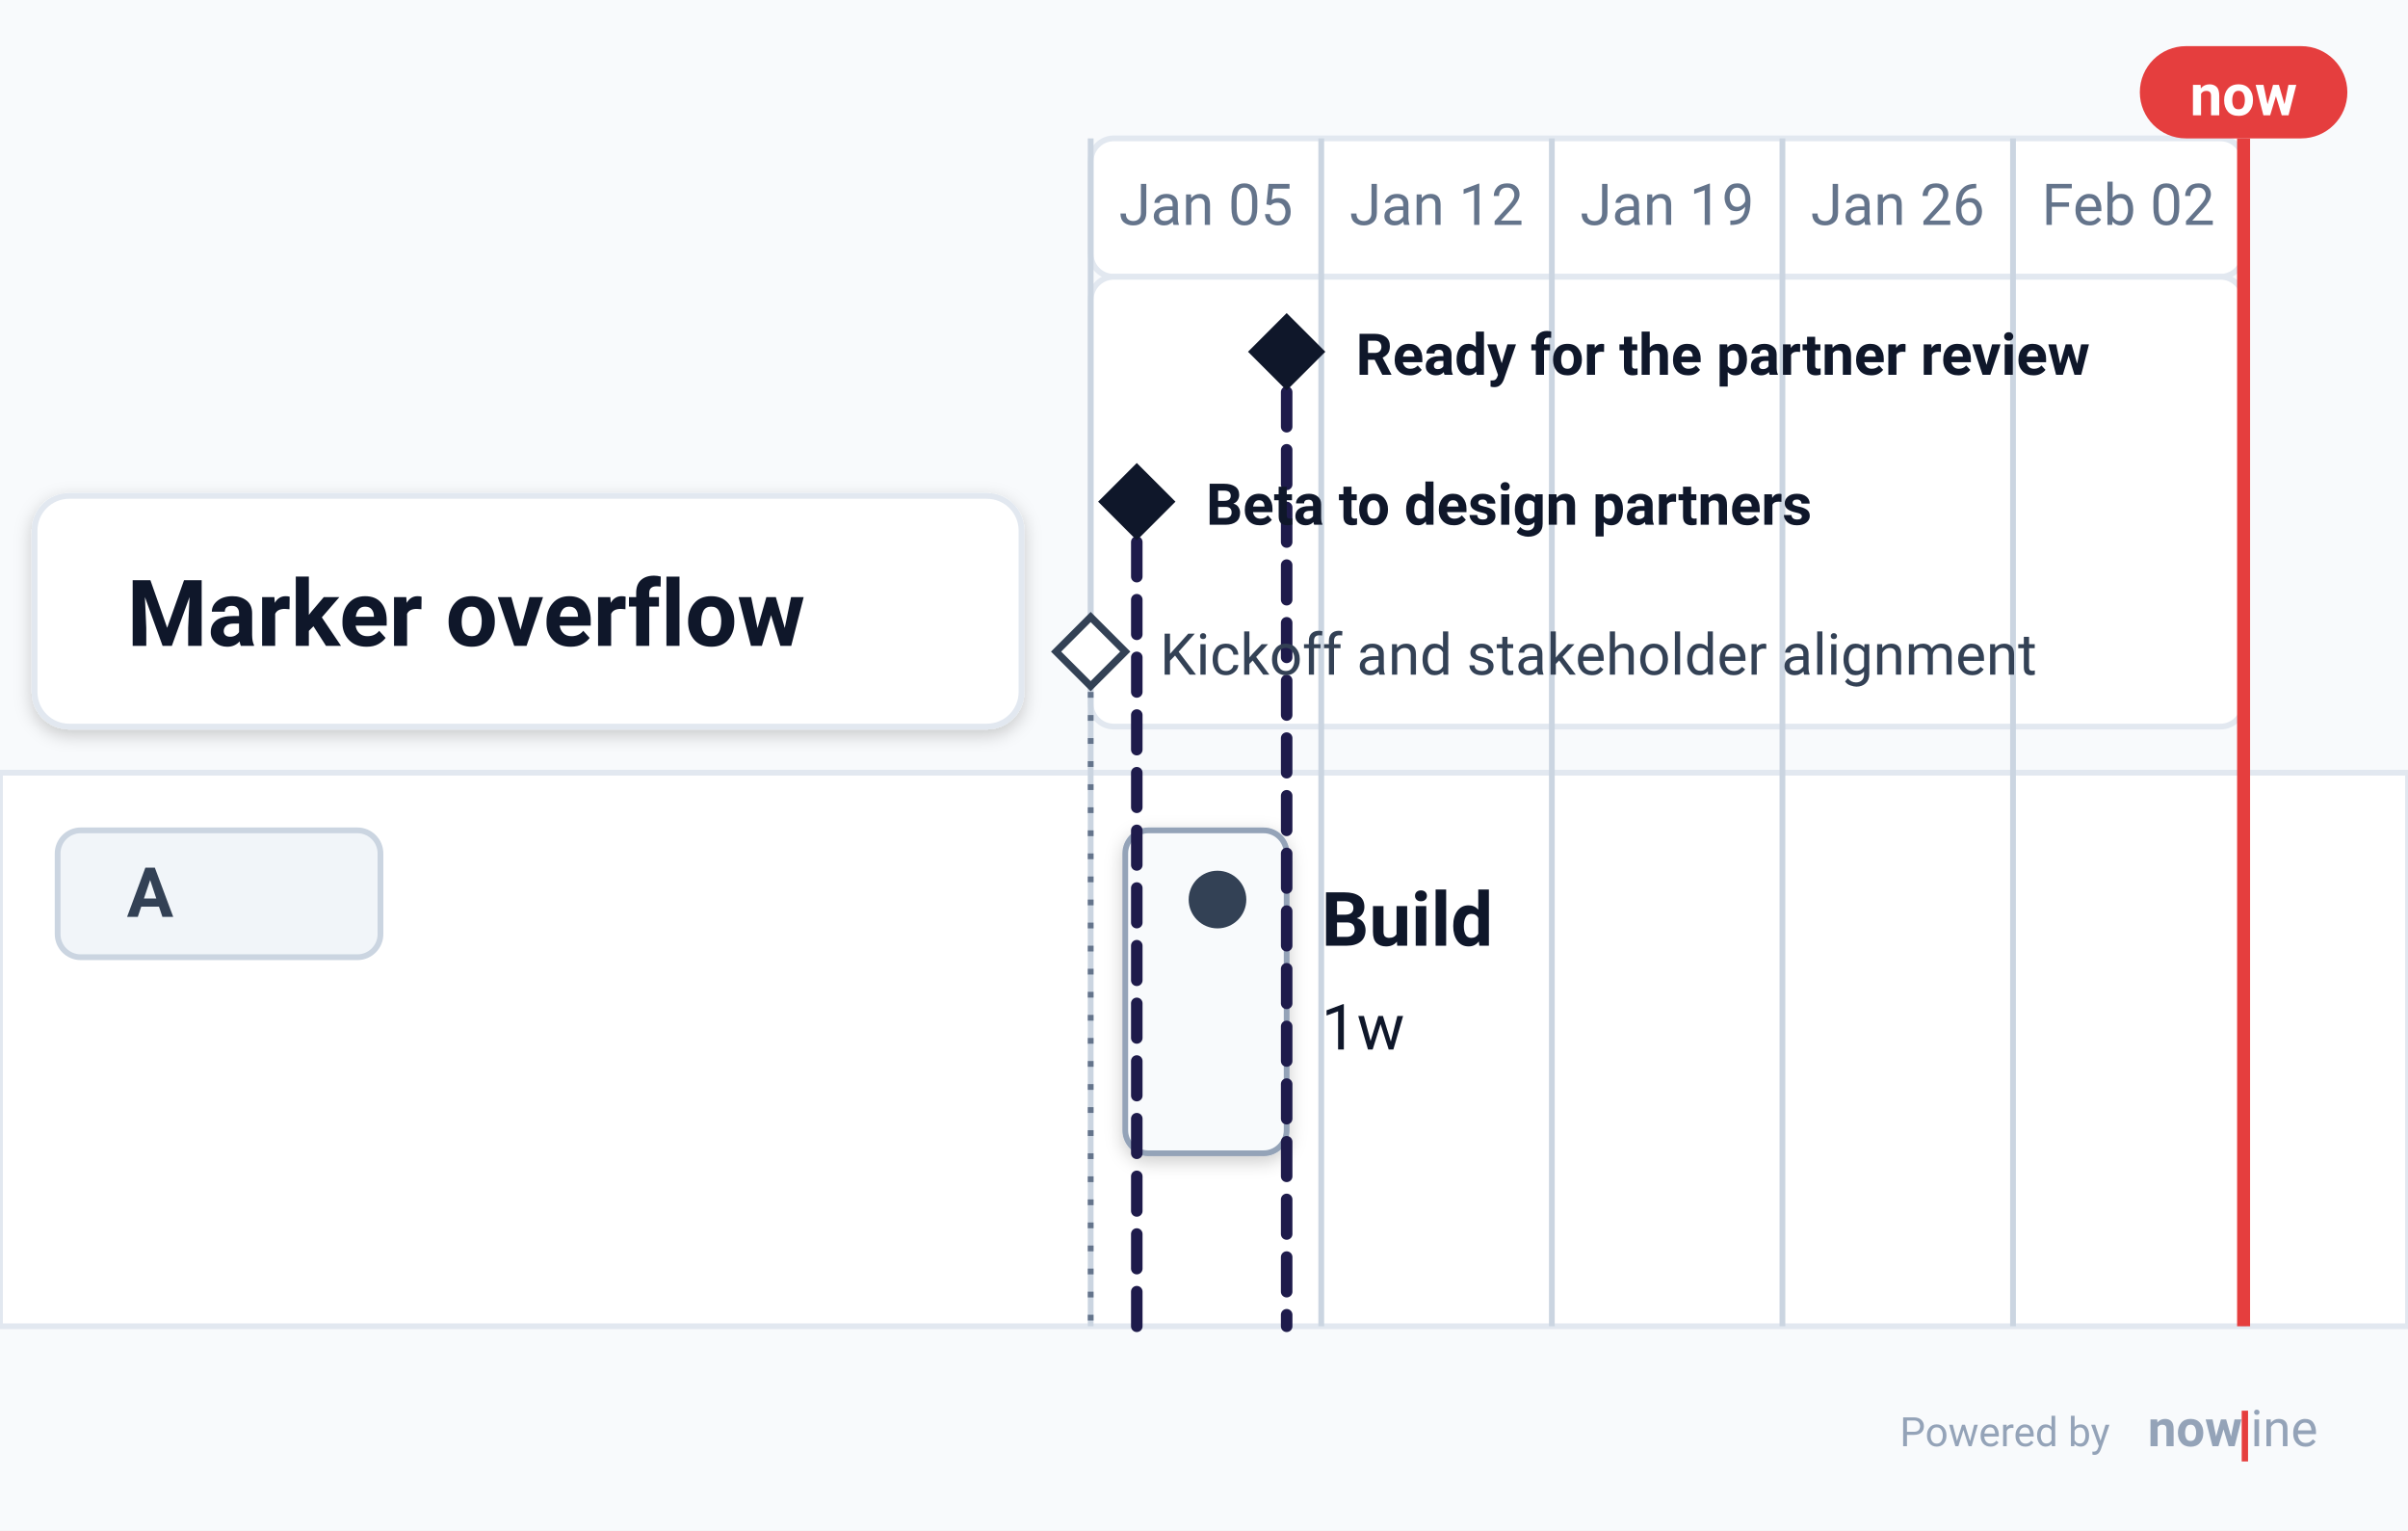
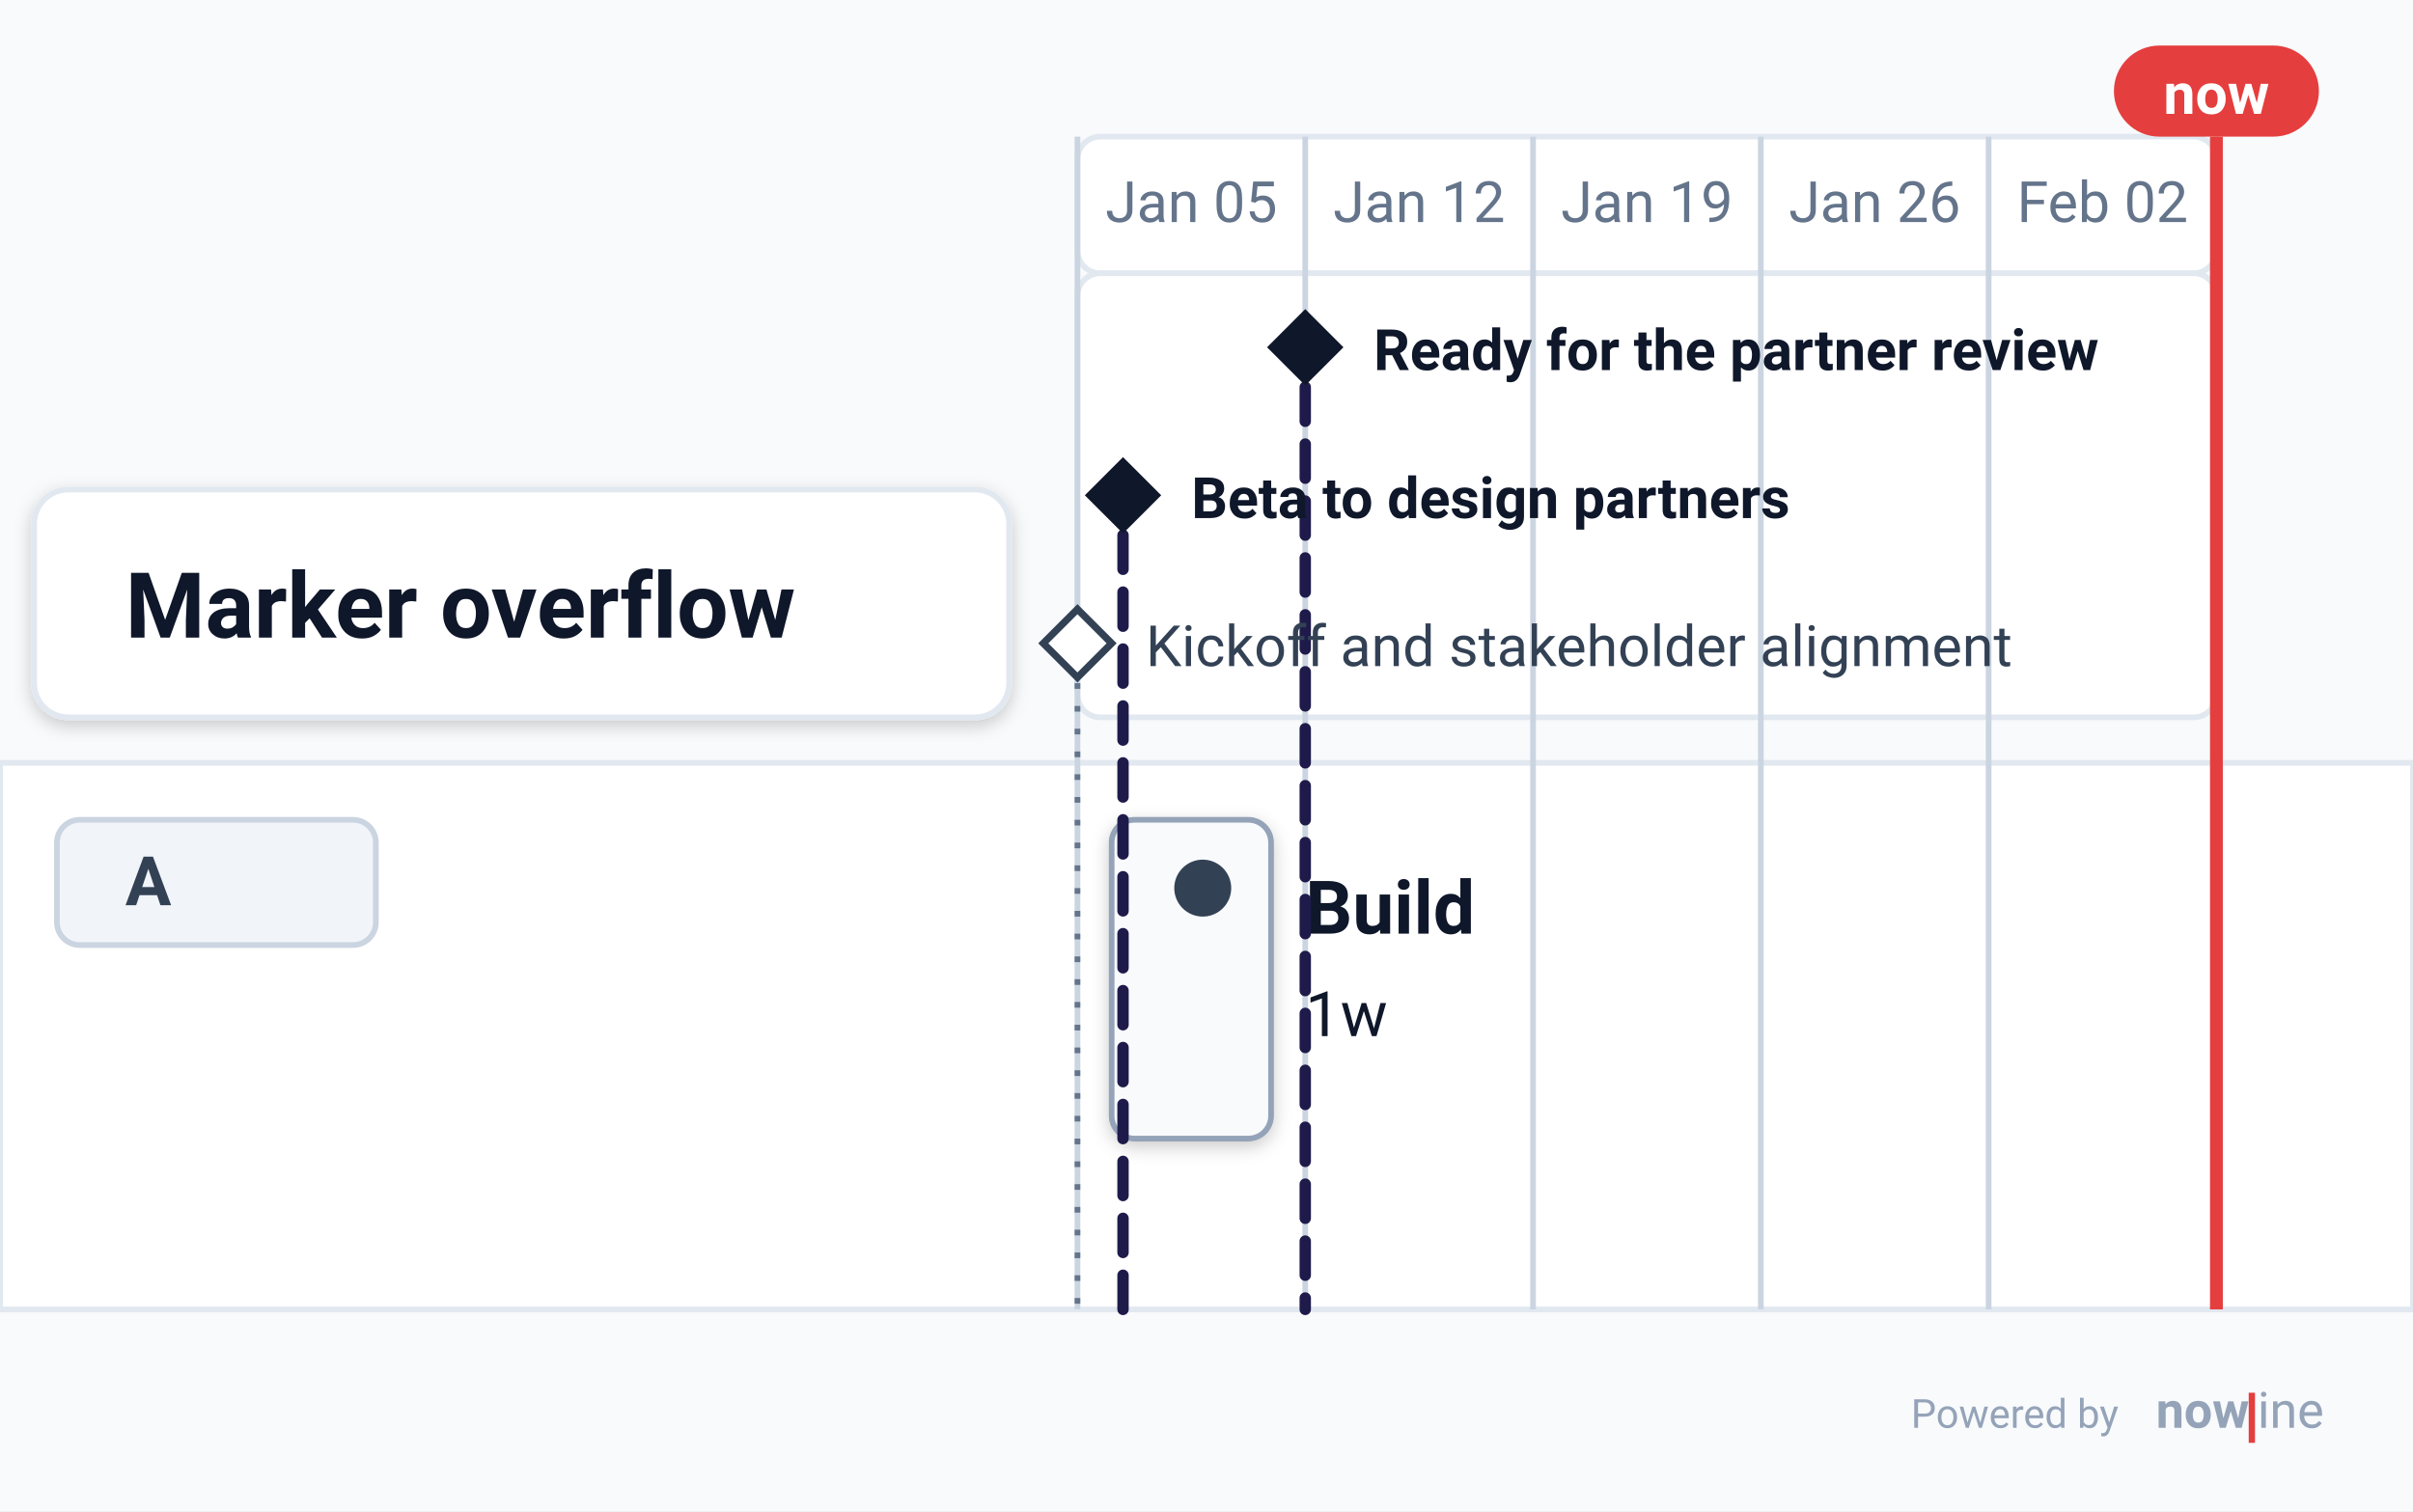
- <svg xmlns="http://www.w3.org/2000/svg" data-generator="nowline" data-theme="light" height="265.44" viewBox="0 0 417.72 265.44" width="417.72">
+ <svg xmlns="http://www.w3.org/2000/svg" data-generator="nowline" data-theme="light" height="265.44" viewBox="0 0 423.72 265.44" width="423.72">
  <defs>
    <filter height="200%" id="nl-0-root-shadow-subtle" width="200%" x="-50%" y="-50%">
      <feGaussianBlur in="SourceAlpha" stdDeviation="1.5" />
      <feOffset dx="0" dy="1" result="offsetblur" />
      <feComponentTransfer>
        <feFuncA type="linear" slope="0.2" />
      </feComponentTransfer>
      <feMerge>
        <feMergeNode />
        <feMergeNode in="SourceGraphic" />
      </feMerge>
    </filter>
    <filter height="200%" id="nl-0-root-shadow-soft" width="200%" x="-50%" y="-50%">
      <feGaussianBlur in="SourceAlpha" stdDeviation="5" />
      <feOffset dx="0" dy="3" result="offsetblur" />
      <feComponentTransfer>
        <feFuncA type="linear" slope="0.3" />
      </feComponentTransfer>
      <feMerge>
        <feMergeNode />
        <feMergeNode in="SourceGraphic" />
      </feMerge>
    </filter>
    <filter height="200%" id="nl-0-root-shadow-hard" width="200%" x="-50%" y="-50%">
      <feGaussianBlur in="SourceAlpha" stdDeviation="0" />
      <feOffset dx="2" dy="2" result="offsetblur" />
      <feComponentTransfer>
        <feFuncA type="linear" slope="0.45" />
      </feComponentTransfer>
      <feMerge>
        <feMergeNode />
        <feMergeNode in="SourceGraphic" />
      </feMerge>
    </filter>
    <marker id="nl-0-root-arrow" viewBox="0 0 10 10" refX="9" refY="5" markerWidth="7" markerHeight="7" orient="auto">
      <path d="M 0 0 L 10 5 L 0 10 z" fill="#475569" />
    </marker>
    <marker id="nl-0-root-arrow-light" viewBox="0 0 10 10" refX="9" refY="5" markerWidth="7" markerHeight="7" orient="auto">
      <path d="M 0 0 L 10 5 L 0 10 z" fill="#94a3b8" />
    </marker>
    <marker id="nl-0-root-arrow-dark" viewBox="0 0 10 10" refX="9" refY="5" markerWidth="7" markerHeight="7" orient="auto">
      <path d="M 0 0 L 10 5 L 0 10 z" fill="#0f172a" />
    </marker>
  </defs>
-   <rect fill="#f8fafc" height="265.44" width="417.72" x="0" y="0" />
+   <rect fill="#f8fafc" height="265.44" width="423.72" x="0" y="0" />
  <g data-layer="timeline">
    <rect fill="#ffffff" height="24" rx="4" ry="4" stroke="#e2e8f0" stroke-width="1" width="200" x="189.2" y="24" />
    <rect fill="#ffffff" height="78" rx="4" ry="4" stroke="#e2e8f0" stroke-width="1" width="200" x="189.2" y="48" />
    <text fill="#64748b" font-family="system-ui, -apple-system, &quot;Segoe UI&quot;, Roboto, sans-serif" font-size="10" text-anchor="middle" x="209.2" y="39">Jan 05</text>
    <text fill="#64748b" font-family="system-ui, -apple-system, &quot;Segoe UI&quot;, Roboto, sans-serif" font-size="10" text-anchor="middle" x="249.2" y="39">Jan 12</text>
    <text fill="#64748b" font-family="system-ui, -apple-system, &quot;Segoe UI&quot;, Roboto, sans-serif" font-size="10" text-anchor="middle" x="289.2" y="39">Jan 19</text>
    <text fill="#64748b" font-family="system-ui, -apple-system, &quot;Segoe UI&quot;, Roboto, sans-serif" font-size="10" text-anchor="middle" x="329.2" y="39">Jan 26</text>
    <text fill="#64748b" font-family="system-ui, -apple-system, &quot;Segoe UI&quot;, Roboto, sans-serif" font-size="10" text-anchor="middle" x="369.2" y="39">Feb 02</text>
  </g>
  <g data-id="a" data-layer="swimlane-bg">
-     <rect fill="#ffffff" height="96" stroke="#e2e8f0" stroke-width="1" width="417.72" x="0" y="134" />
+     <rect fill="#ffffff" height="96" stroke="#e2e8f0" stroke-width="1" width="423.72" x="0" y="134" />
  </g>
  <g data-layer="grid">
    <line stroke="#cbd5e1" stroke-width="1" x1="189.2" x2="189.2" y1="24" y2="230" />
    <line stroke="#cbd5e1" stroke-width="1" x1="229.2" x2="229.2" y1="24" y2="230" />
    <line stroke="#cbd5e1" stroke-width="1" x1="269.2" x2="269.2" y1="24" y2="230" />
    <line stroke="#cbd5e1" stroke-width="1" x1="309.2" x2="309.2" y1="24" y2="230" />
    <line stroke="#cbd5e1" stroke-width="1" x1="349.2" x2="349.2" y1="24" y2="230" />
    <line stroke="#cbd5e1" stroke-width="1" x1="389.2" x2="389.2" y1="24" y2="230" />
  </g>
  <g data-id="a" data-layer="swimlane">
    <rect fill="#f1f5f9" height="22" rx="4" ry="4" stroke="#cbd5e1" stroke-width="1" width="56" x="10" y="144" />
    <text fill="#334155" font-family="system-ui, -apple-system, &quot;Segoe UI&quot;, Roboto, sans-serif" font-size="12" font-weight="600" x="22" y="159">A</text>
    <g data-id="build" data-layer="item">
      <rect fill="#f8fafc" filter="url(#nl-0-root-shadow-subtle)" height="56" rx="4" ry="4" stroke="#94a3b8" stroke-width="1" width="28" x="195.2" y="144" />
      <circle cx="211.2" cy="156" fill="#334155" r="5" />
      <text fill="#0f172a" font-family="system-ui, -apple-system, &quot;Segoe UI&quot;, Roboto, sans-serif" font-size="13" font-weight="600" x="229.2" y="164">Build</text>
      <text fill="#0f172a" font-family="system-ui, -apple-system, &quot;Segoe UI&quot;, Roboto, sans-serif" font-size="11" x="229.2" y="182">1w</text>
    </g>
  </g>
  <line stroke="#64748b" stroke-dasharray="1 3" stroke-width="1" x1="189.2" x2="189.2" y1="120" y2="230" />
  <line stroke="#1e1b4b" stroke-dasharray="6 4" stroke-linecap="round" stroke-width="2" x1="197.2" x2="197.2" y1="94" y2="230" />
-   <line stroke="#1e1b4b" stroke-dasharray="6 4" stroke-linecap="round" stroke-width="2" x1="223.2" x2="223.2" y1="68" y2="230" />
+   <line stroke="#1e1b4b" stroke-dasharray="6 4" stroke-linecap="round" stroke-width="2" x1="229.2" x2="229.2" y1="68" y2="230" />
  <g data-id="kickoff" data-layer="anchor">
    <path d="M189.2 107 L195.2 113 L189.2 119 L183.2 113 Z" fill="#ffffff" stroke="#334155" stroke-width="1.25" />
    <text fill="#334155" font-family="system-ui, -apple-system, &quot;Segoe UI&quot;, Roboto, sans-serif" font-size="10" x="201.2" y="117">Kickoff and stakeholder alignment</text>
  </g>
  <g data-id="beta" data-layer="milestone">
    <path d="M197.2 81 L203.2 87 L197.2 93 L191.2 87 Z" fill="#0f172a" stroke="#0f172a" stroke-width="1" />
    <text fill="#0f172a" font-family="system-ui, -apple-system, &quot;Segoe UI&quot;, Roboto, sans-serif" font-size="10" font-weight="600" x="209.2" y="91">Beta to design partners</text>
  </g>
  <g data-id="ready" data-layer="milestone">
-     <path d="M223.2 55 L229.2 61 L223.2 67 L217.2 61 Z" fill="#0f172a" stroke="#0f172a" stroke-width="1" />
-     <text fill="#0f172a" font-family="system-ui, -apple-system, &quot;Segoe UI&quot;, Roboto, sans-serif" font-size="10" font-weight="600" x="235.2" y="65">Ready for the partner review</text>
+     <path d="M229.2 55 L235.2 61 L229.2 67 L223.2 61 Z" fill="#0f172a" stroke="#0f172a" stroke-width="1" />
+     <text fill="#0f172a" font-family="system-ui, -apple-system, &quot;Segoe UI&quot;, Roboto, sans-serif" font-size="10" font-weight="600" x="241.2" y="65">Ready for the partner review</text>
  </g>
  <g data-layer="nowline">
    <line stroke="#e53e3e" stroke-width="2.25" x1="389.2" x2="389.2" y1="24" y2="230" />
    <rect fill="#e53e3e" height="16" rx="8" ry="8" width="36" x="371.2" y="8" />
    <text fill="#ffffff" font-family="system-ui, -apple-system, &quot;Segoe UI&quot;, Roboto, sans-serif" font-size="10" font-weight="700" text-anchor="middle" x="389.2" y="20">now</text>
  </g>
  <g data-id="nl-0-root-header" data-layer="header">
    <rect fill="#ffffff" filter="url(#nl-0-root-shadow-subtle)" height="40" rx="6" ry="6" stroke="#e2e8f0" stroke-width="1" width="171.2" x="6" y="86" />
    <text fill="#0f172a" font-family="system-ui, -apple-system, &quot;Segoe UI&quot;, Roboto, sans-serif" font-size="16" font-weight="600" x="22" y="112">Marker overflow</text>
  </g>
  <a aria-label="Powered by nowline" href="https://nowline.io" rel="noopener" target="_blank">
    <g data-layer="attribution">
-       <g transform="translate(329.56 242) scale(0.22)">
+       <g transform="translate(335.56 242) scale(0.22)">
        <text fill="#94a3b8" font-family="system-ui, -apple-system, &quot;Segoe UI&quot;, Roboto, sans-serif" font-size="32" font-weight="400" x="0" y="40">Powered by</text>
        <text fill="#94a3b8" font-family="system-ui, -apple-system, &quot;Segoe UI&quot;, Roboto, sans-serif" font-size="40" font-weight="700" x="195.6" y="40">now</text>
        <rect fill="#e53e3e" height="40" width="5" x="269.6" y="12" />
        <text fill="#94a3b8" font-family="system-ui, -apple-system, &quot;Segoe UI&quot;, Roboto, sans-serif" font-size="40" font-weight="400" x="276.6" y="40">ine</text>
      </g>
    </g>
  </a>
</svg>
